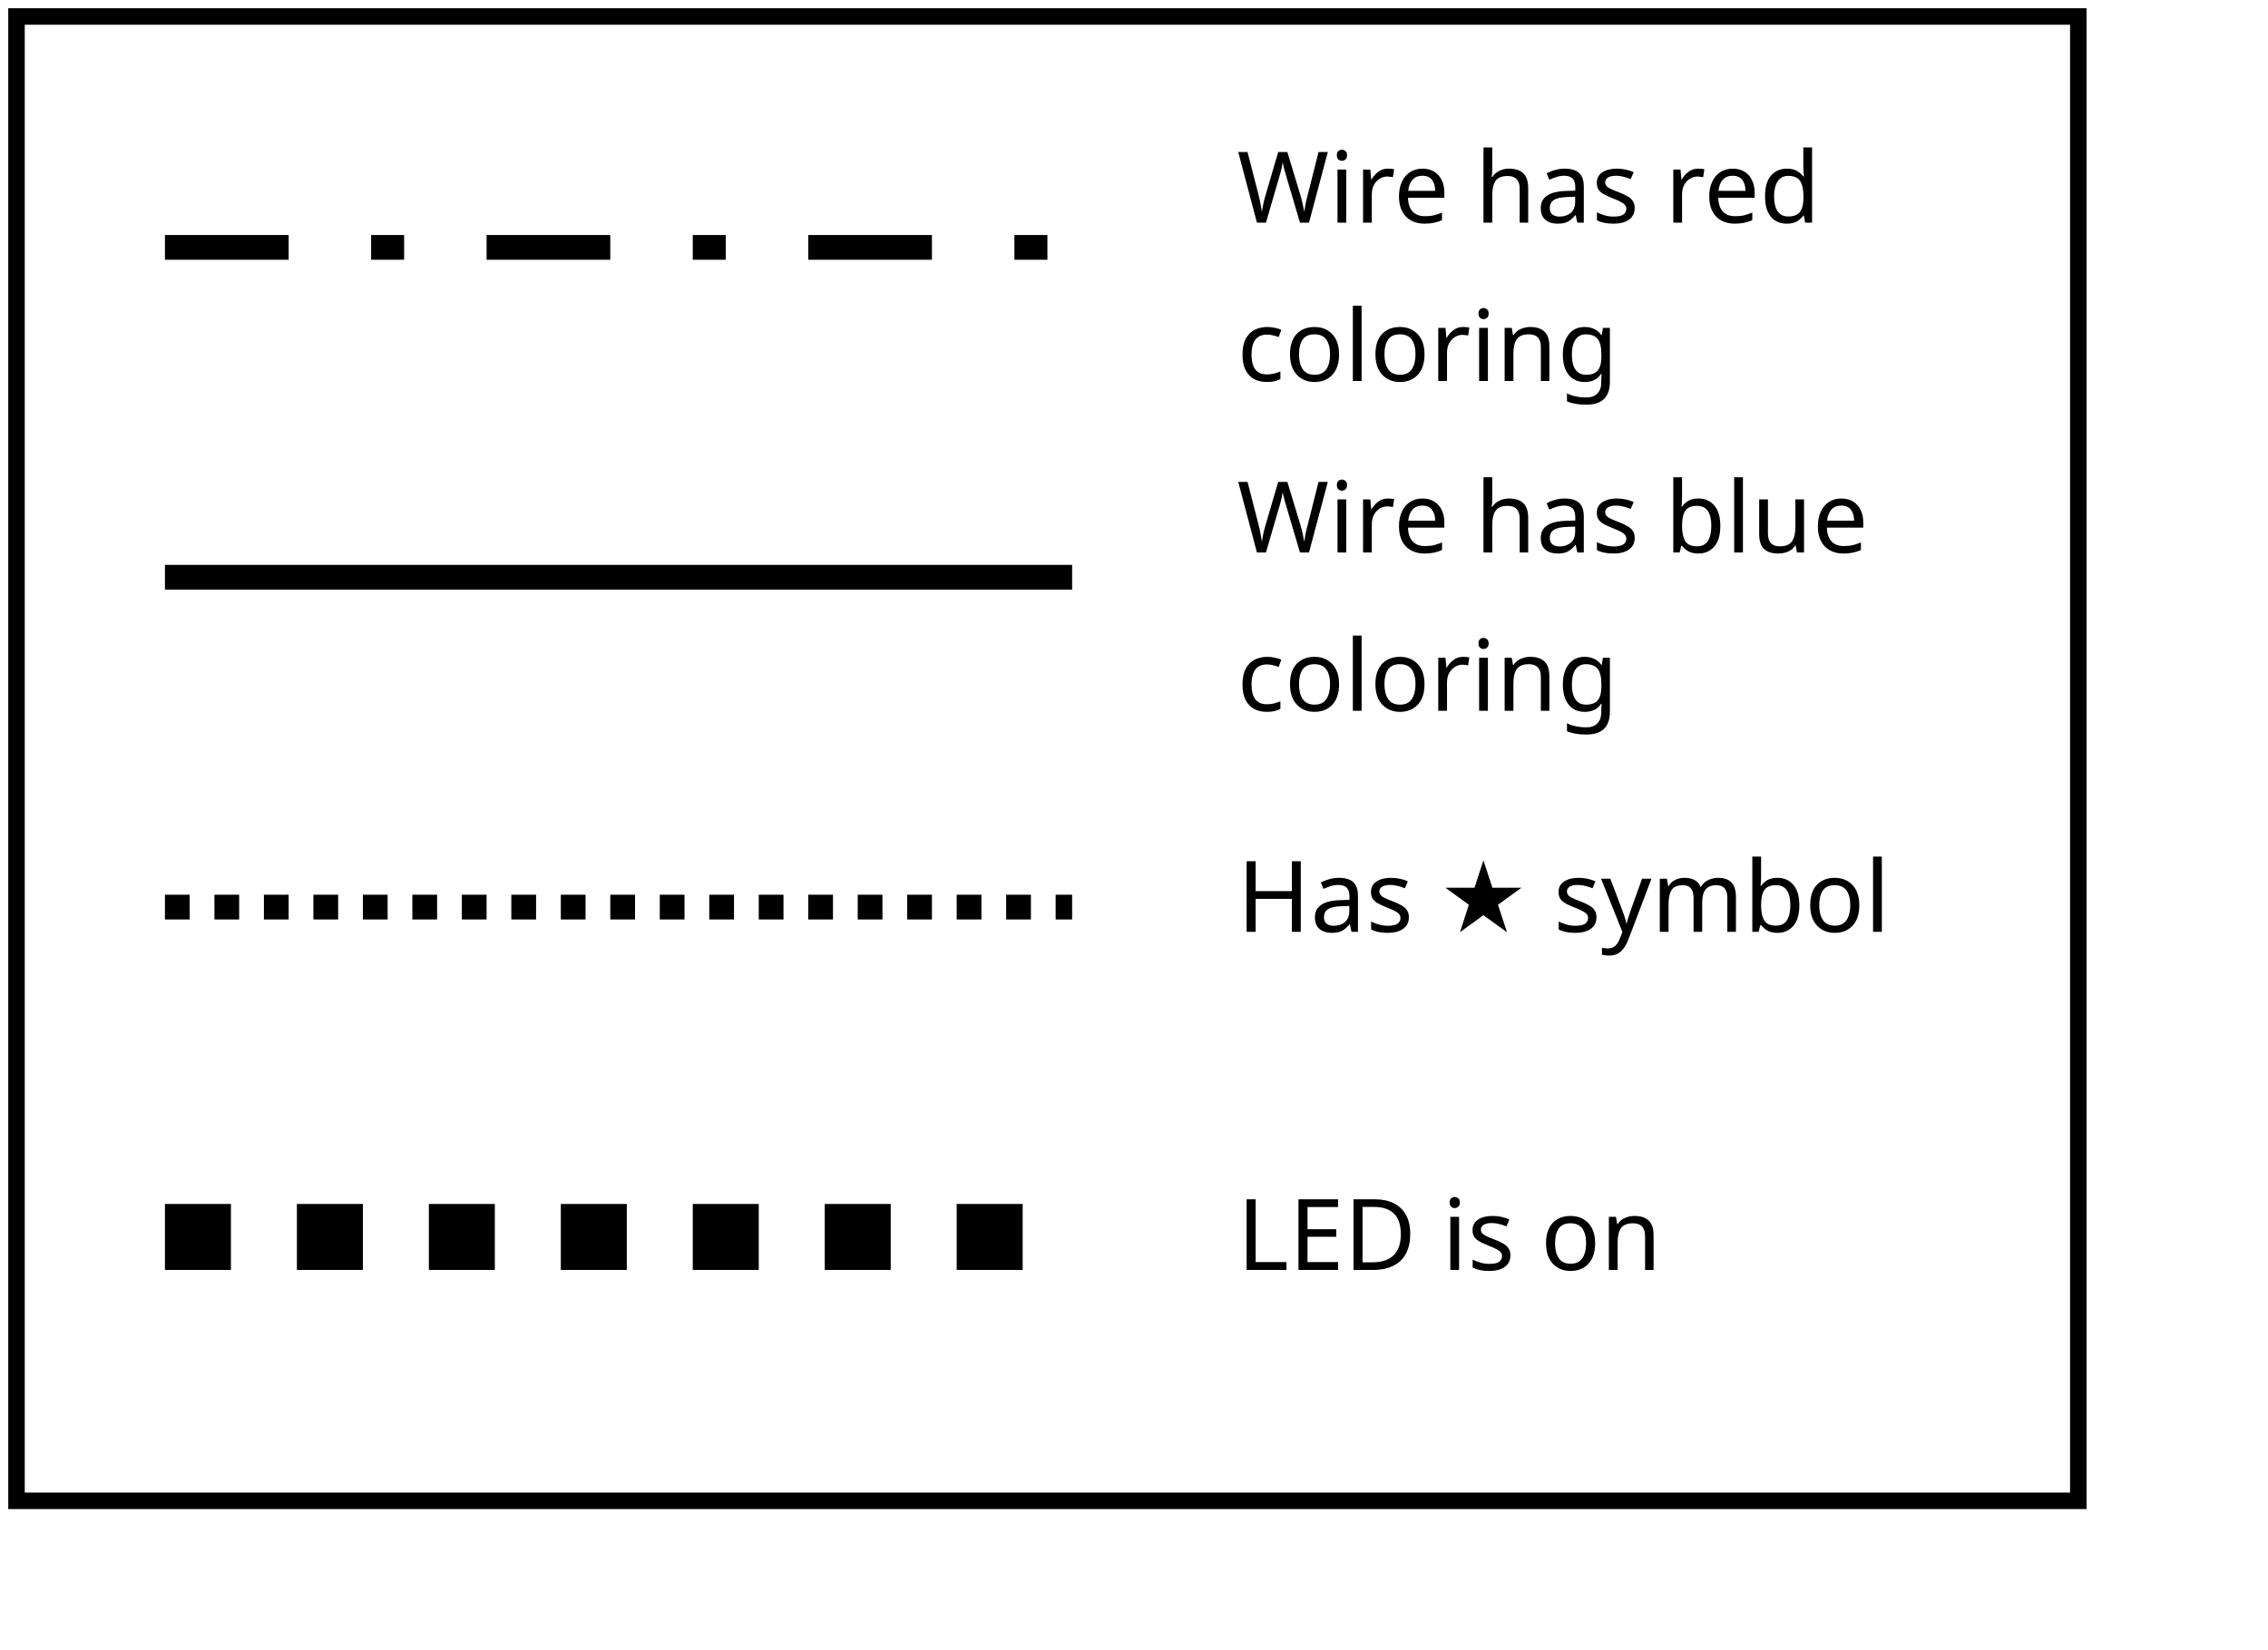
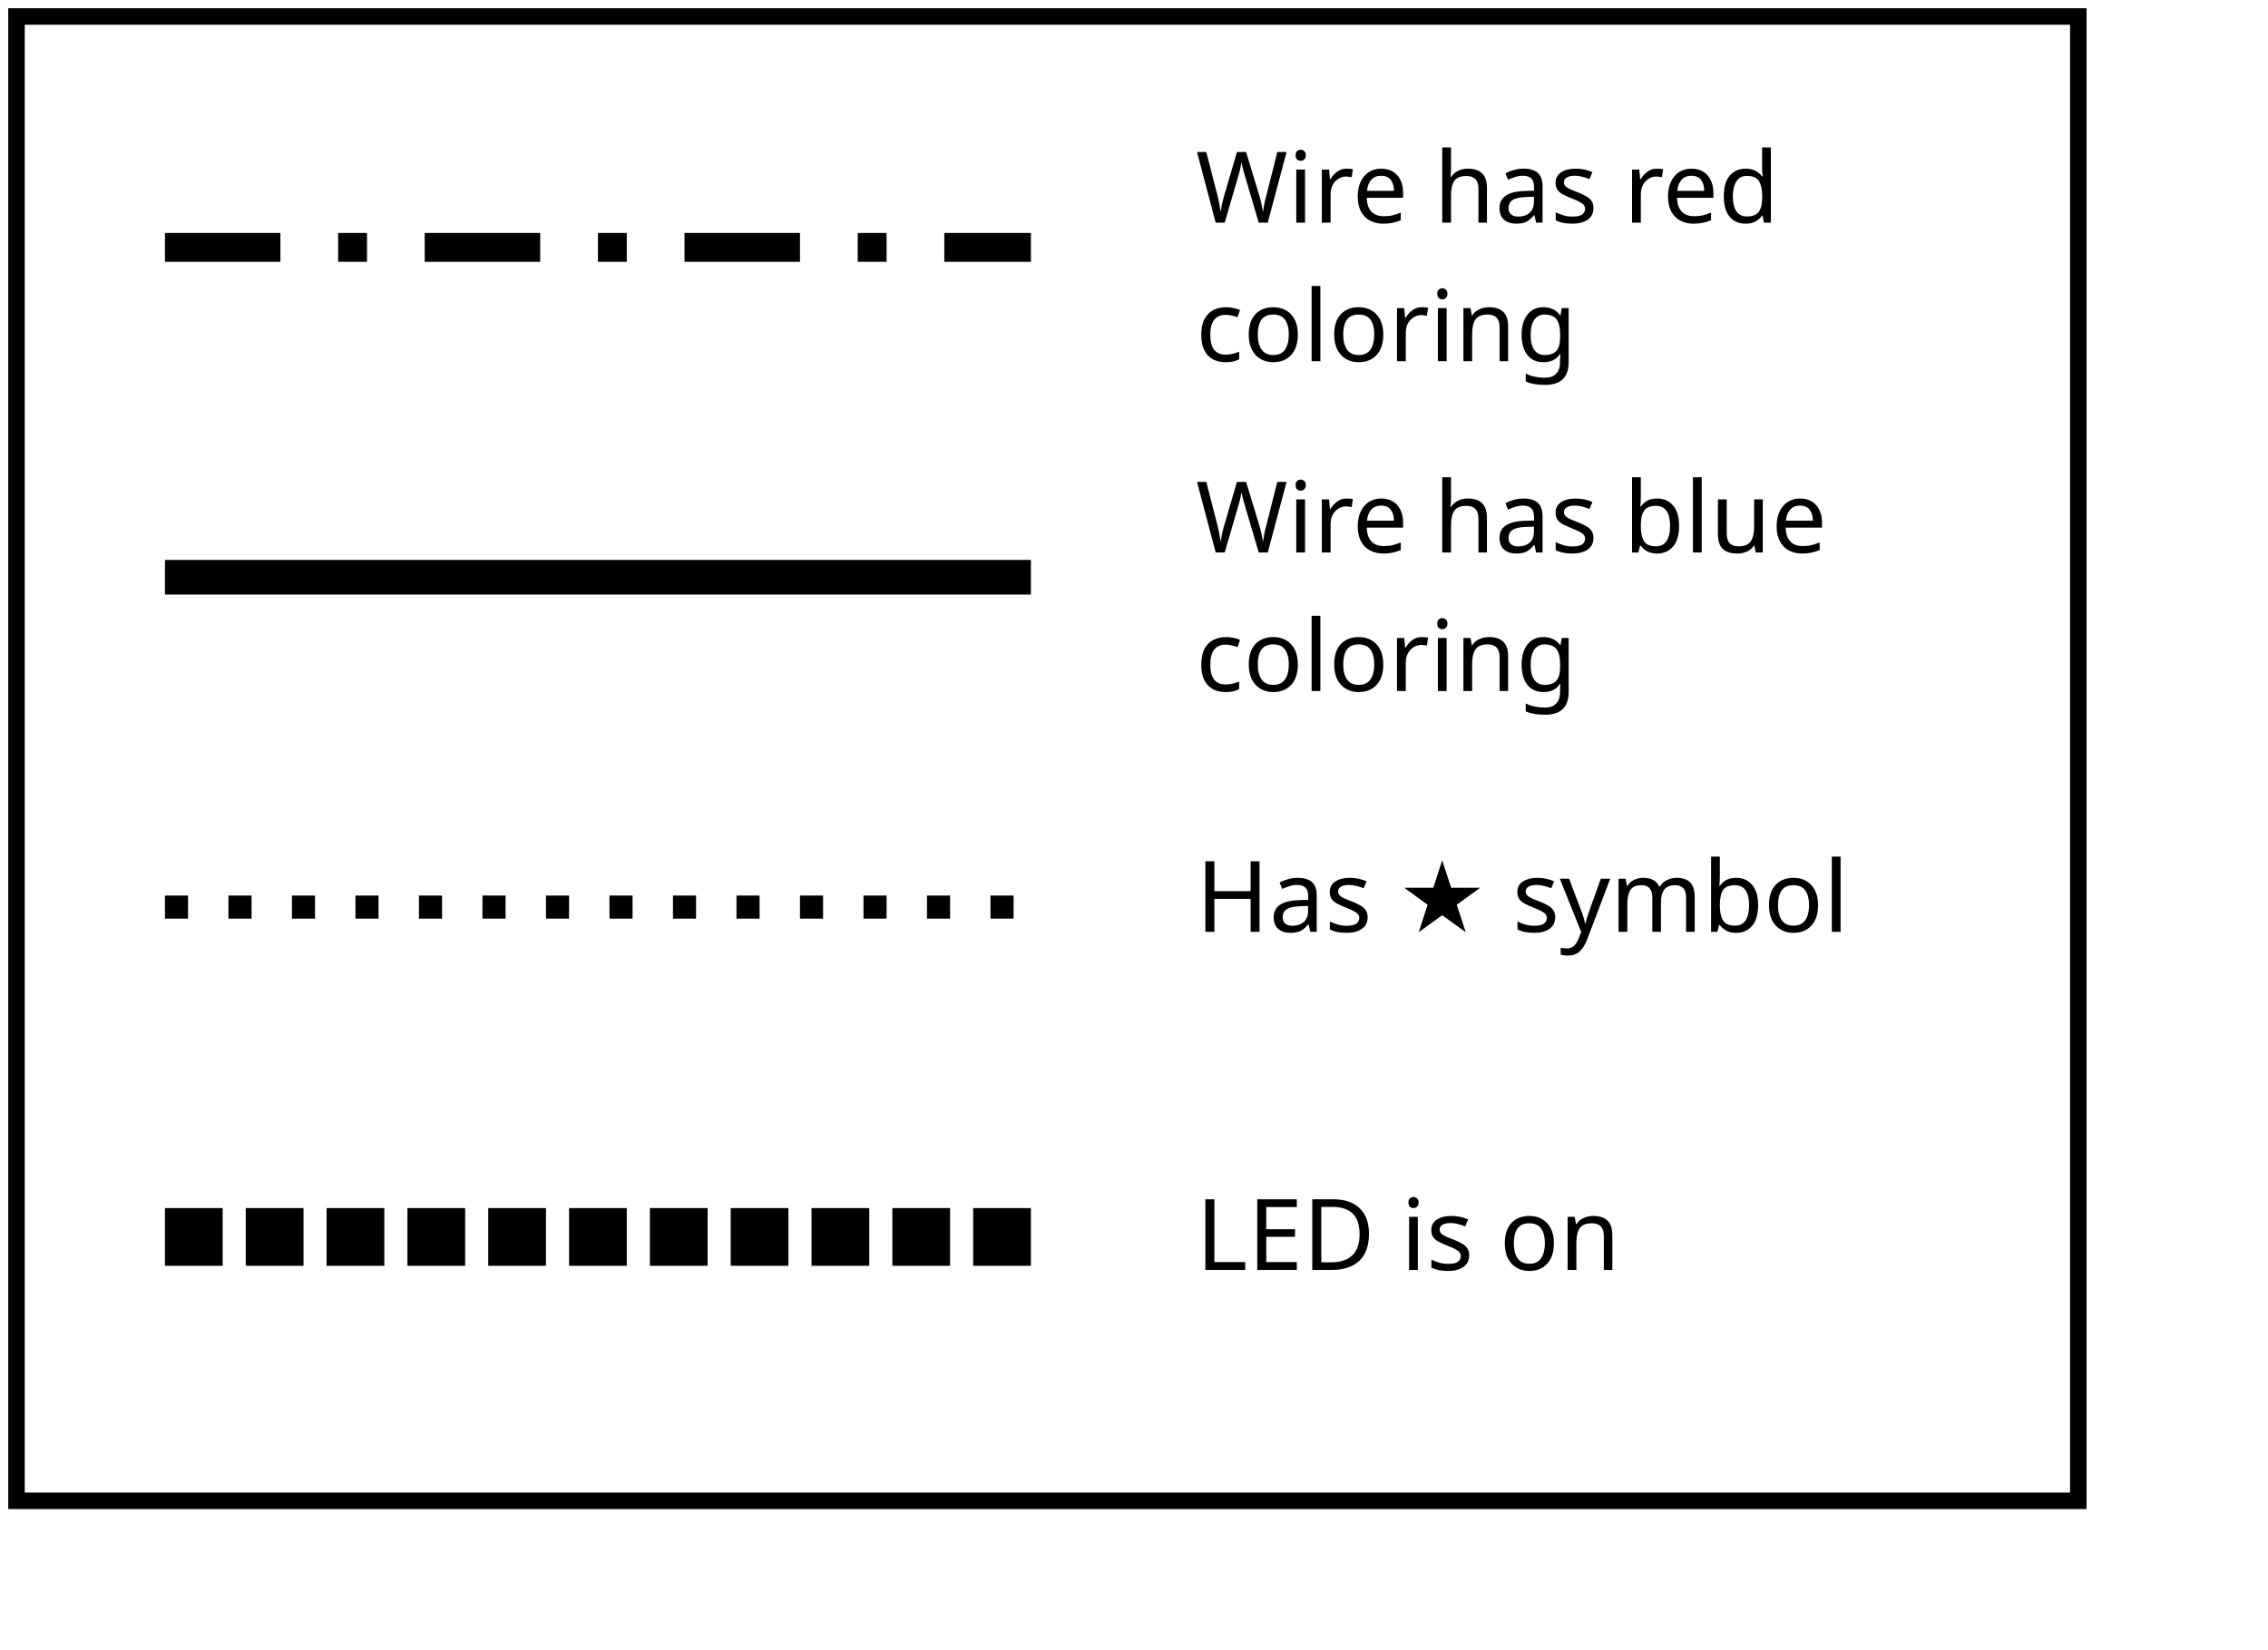
<svg xmlns="http://www.w3.org/2000/svg" width="100%" height="100%" viewBox="0 0 275 200" preserveAspectRatio="xMidYMid meet" version="1.1">
  <rect x="2" y="2" width="250" height="180" stroke="black" fill="none" stroke-width="2" stroke-dasharray="" />
-   <line x1="20" x2="130" y1="30" y2="30" stroke="black" stroke-width="3" stroke-dasharray="15,10,4,10" fill="none" />
-   <line x1="20" x2="130" y1="70" y2="70" stroke="black" stroke-width="3" stroke-dasharray="" fill="none" />
-   <line x1="20" x2="130" y1="110" y2="110" stroke="black" stroke-width="3" stroke-dasharray="3" fill="none" />
-   <line x1="20" x2="130" y1="150" y2="150" stroke="black" stroke-width="8" stroke-dasharray="8" fill="none" />
-   <text font-family="Special Elite, sans-serif" text-anchor="left-middle" x="150" y="27" font-size="12px">
+   <line x1="20" x2="125" y1="30" y2="30" stroke="black" stroke-width="3.5" stroke-dasharray="14,7,3.5,7" fill="none" />
+   <line x1="20" x2="125" y1="70" y2="70" stroke="black" stroke-width="4.2" stroke-dasharray="" fill="none" />
+   <line x1="20" x2="125" y1="110" y2="110" stroke="black" stroke-width="2.8" stroke-dasharray="2.8,4.9" fill="none" />
+   <line x1="20" x2="125" y1="150" y2="150" stroke="black" stroke-width="7" stroke-dasharray="7,2.8" fill="none" />
+   <text font-family="Special Elite, sans-serif" text-anchor="left-middle" x="145" y="27" font-size="12px">
    <tspan>Wire has red</tspan>
-     <tspan x="150" dy="19.2px">coloring</tspan>
+     <tspan x="145" dy="16.8px">coloring</tspan>
  </text>
-   <text font-family="Special Elite, sans-serif" text-anchor="left-middle" x="150" y="67" font-size="12px">
+   <text font-family="Special Elite, sans-serif" text-anchor="left-middle" x="145" y="67" font-size="12px">
    <tspan>Wire has blue</tspan>
-     <tspan x="150" dy="19.2px">coloring</tspan>
+     <tspan x="145" dy="16.8px">coloring</tspan>
  </text>
-   <text font-family="Special Elite, sans-serif" text-anchor="left-middle" x="150" y="113" font-size="12px">
+   <text font-family="Special Elite, sans-serif" text-anchor="left-middle" x="145" y="113" font-size="12px">
    <tspan>Has ★ symbol</tspan>
  </text>
-   <text font-family="Special Elite, sans-serif" text-anchor="left-middle" x="150" y="154" font-size="12px">
+   <text font-family="Special Elite, sans-serif" text-anchor="left-middle" x="145" y="154" font-size="12px">
    <tspan>LED is on</tspan>
  </text>
</svg>
